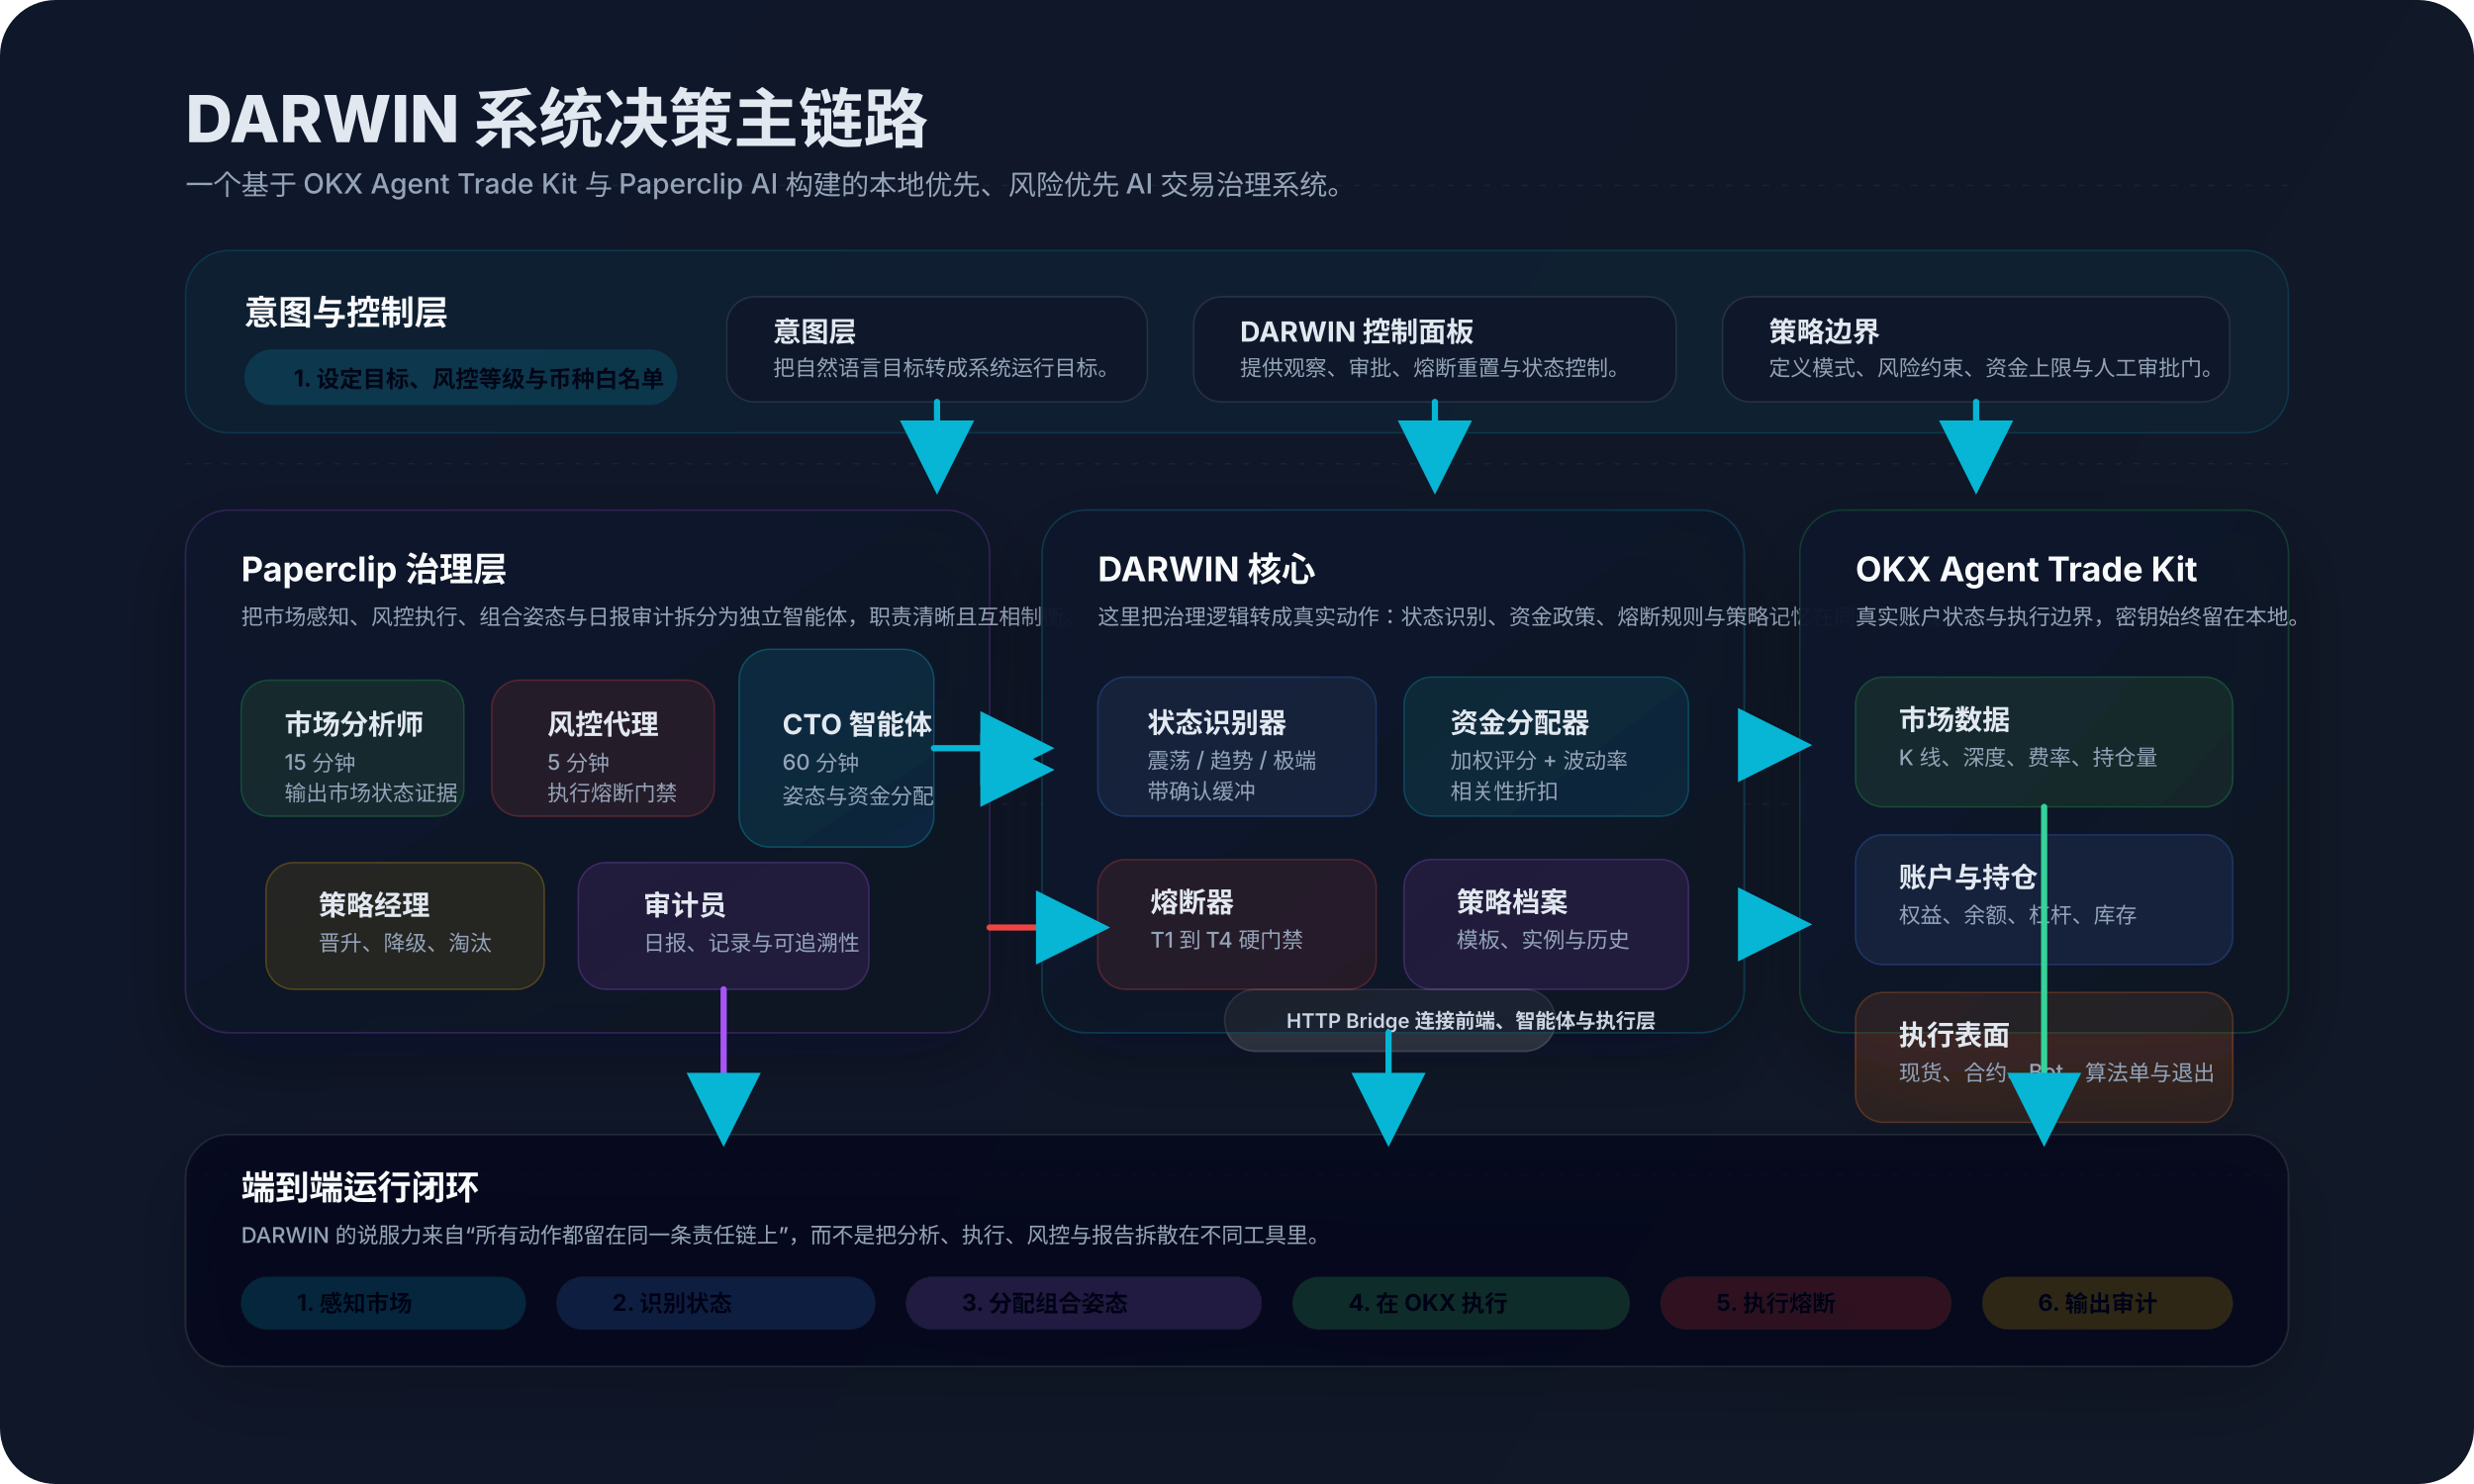
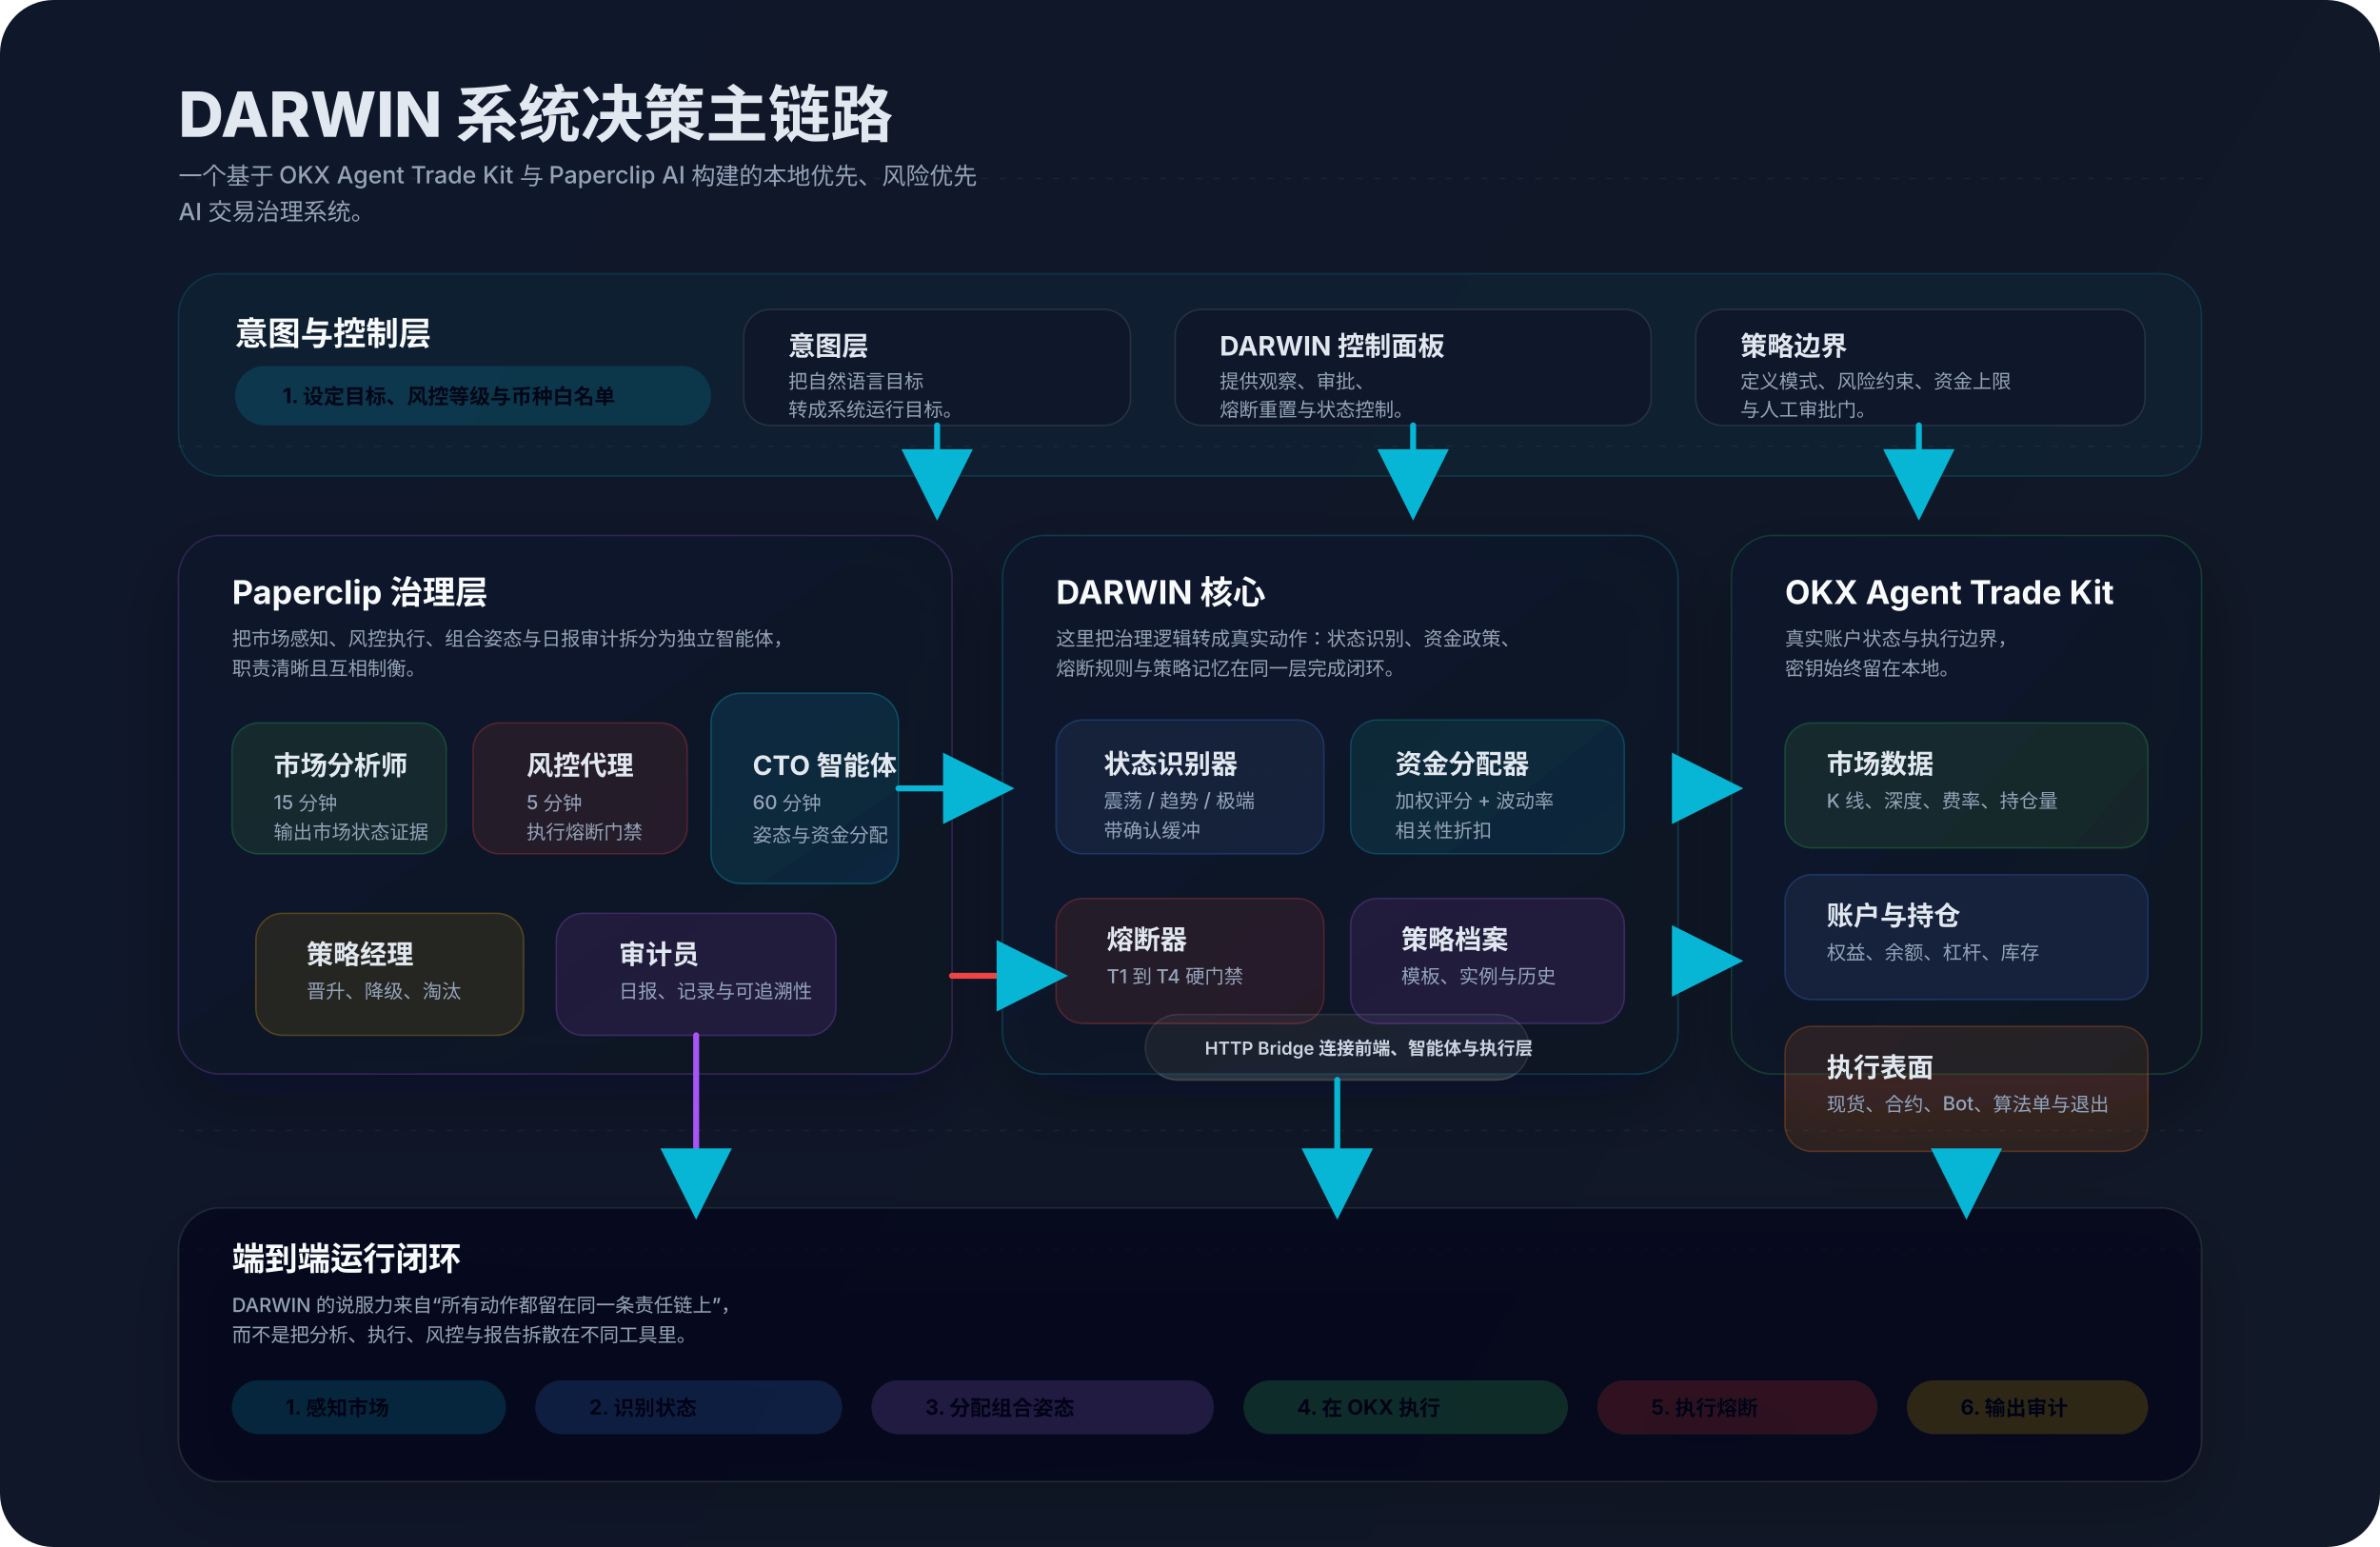
- <svg xmlns="http://www.w3.org/2000/svg" width="1600" height="960" viewBox="0 0 1600 960" fill="none">
+ <svg xmlns="http://www.w3.org/2000/svg" width="1600" height="1040" viewBox="0 0 1600 1040" fill="none">
  <defs>
    <linearGradient id="bg" x1="140" y1="80" x2="1460" y2="900" gradientUnits="userSpaceOnUse">
      <stop stop-color="#0F172A" />
      <stop offset="1" stop-color="#111827" />
    </linearGradient>
    <linearGradient id="panel" x1="0" y1="0" x2="1" y2="1">
      <stop stop-color="#0F172A" stop-opacity="0.96" />
      <stop offset="1" stop-color="#111827" stop-opacity="0.88" />
    </linearGradient>
    <filter id="shadow" x="-40%" y="-40%" width="180%" height="180%">
      <feDropShadow dx="0" dy="18" stdDeviation="24" flood-color="#020617" flood-opacity="0.35" />
    </filter>
    <marker id="arrow" markerWidth="12" markerHeight="12" refX="10" refY="6" orient="auto">
      <path d="M0 0L12 6L0 12V0Z" fill="#06B6D4" />
    </marker>
    <style>
      .title { fill: #E2E8F0; font: 800 42px Inter, "SF Pro Display", "PingFang SC", "Microsoft YaHei", sans-serif; }
-       .subtitle { fill: #94A3B8; font: 500 18px Inter, "SF Pro Display", "PingFang SC", "Microsoft YaHei", sans-serif; }
+       .subtitle { fill: #94A3B8; font: 500 16px Inter, "SF Pro Display", "PingFang SC", "Microsoft YaHei", sans-serif; }
      .section { fill: #F8FAFC; font: 700 22px Inter, "SF Pro Display", "PingFang SC", "Microsoft YaHei", sans-serif; }
      .label { fill: #E2E8F0; font: 700 18px Inter, "SF Pro Display", "PingFang SC", "Microsoft YaHei", sans-serif; }
-       .body { fill: #94A3B8; font: 500 14px Inter, "SF Pro Display", "PingFang SC", "Microsoft YaHei", sans-serif; }
-       .chip { fill: #020617; font: 700 15px Inter, "SF Pro Display", "PingFang SC", "Microsoft YaHei", sans-serif; }
-       .small { fill: #CBD5E1; font: 600 13px Inter, "SF Pro Display", "PingFang SC", "Microsoft YaHei", sans-serif; }
+       .body { fill: #94A3B8; font: 500 13px Inter, "SF Pro Display", "PingFang SC", "Microsoft YaHei", sans-serif; }
+       .chip { fill: #020617; font: 700 14px Inter, "SF Pro Display", "PingFang SC", "Microsoft YaHei", sans-serif; }
+       .small { fill: #CBD5E1; font: 600 12px Inter, "SF Pro Display", "PingFang SC", "Microsoft YaHei", sans-serif; }
    </style>
  </defs>
-   <rect width="1600" height="960" rx="36" fill="url(#bg)" />
+   <rect width="1600" height="1040" rx="36" fill="url(#bg)" />
  <g opacity="0.08">
    <path d="M120 120H1480" stroke="#94A3B8" stroke-width="1" stroke-dasharray="4 8" />
    <path d="M120 300H1480" stroke="#94A3B8" stroke-width="1" stroke-dasharray="4 8" />
    <path d="M120 520H1480" stroke="#94A3B8" stroke-width="1" stroke-dasharray="4 8" />
    <path d="M120 760H1480" stroke="#94A3B8" stroke-width="1" stroke-dasharray="4 8" />
+     <path d="M120 840H1480" stroke="#94A3B8" stroke-width="1" stroke-dasharray="4 8" />
  </g>
  <text x="120" y="92" class="title">DARWIN 系统决策主链路</text>
-   <text x="120" y="126" class="subtitle">一个基于 OKX Agent Trade Kit 与 Paperclip AI 构建的本地优先、风险优先 AI 交易治理系统。</text>
-   <rect x="120" y="162" width="1360" height="118" rx="28" fill="rgba(6,182,212,0.05)" stroke="rgba(6,182,212,0.18)" />
-   <text x="158" y="210" class="section">意图与控制层</text>
-   <rect x="158" y="226" width="280" height="36" rx="18" fill="rgba(6,182,212,0.16)" />
-   <text x="190" y="250" class="chip">1. 设定目标、风控等级与币种白名单</text>
-   <rect x="470" y="192" width="272" height="68" rx="18" fill="rgba(15,23,42,0.82)" stroke="rgba(255,255,255,0.10)" />
-   <text x="500" y="221" class="label">意图层</text>
-   <text x="500" y="243" class="body">把自然语言目标转成系统运行目标。</text>
-   <rect x="772" y="192" width="312" height="68" rx="18" fill="rgba(15,23,42,0.82)" stroke="rgba(255,255,255,0.10)" />
-   <text x="802" y="221" class="label">DARWIN 控制面板</text>
-   <text x="802" y="243" class="body">提供观察、审批、熔断重置与状态控制。</text>
-   <rect x="1114" y="192" width="328" height="68" rx="18" fill="rgba(15,23,42,0.82)" stroke="rgba(255,255,255,0.10)" />
-   <text x="1144" y="221" class="label">策略边界</text>
-   <text x="1144" y="243" class="body">定义模式、风险约束、资金上限与人工审批门。</text>
+   <text x="120" y="124" class="subtitle">一个基于 OKX Agent Trade Kit 与 Paperclip AI 构建的本地优先、风险优先</text>
+   <text x="120" y="148" class="subtitle">AI 交易治理系统。</text>
+   <rect x="120" y="184" width="1360" height="136" rx="28" fill="rgba(6,182,212,0.05)" stroke="rgba(6,182,212,0.18)" />
+   <text x="158" y="232" class="section">意图与控制层</text>
+   <rect x="158" y="246" width="320" height="40" rx="20" fill="rgba(6,182,212,0.16)" />
+   <text x="190" y="271" class="chip">1. 设定目标、风控等级与币种白名单</text>
+   <rect x="500" y="208" width="260" height="78" rx="18" fill="rgba(15,23,42,0.82)" stroke="rgba(255,255,255,0.10)" />
+   <text x="530" y="239" class="label">意图层</text>
+   <text x="530" y="261" class="body">把自然语言目标</text>
+   <text x="530" y="280" class="body">转成系统运行目标。</text>
+   <rect x="790" y="208" width="320" height="78" rx="18" fill="rgba(15,23,42,0.82)" stroke="rgba(255,255,255,0.10)" />
+   <text x="820" y="239" class="label">DARWIN 控制面板</text>
+   <text x="820" y="261" class="body">提供观察、审批、</text>
+   <text x="820" y="280" class="body">熔断重置与状态控制。</text>
+   <rect x="1140" y="208" width="302" height="78" rx="18" fill="rgba(15,23,42,0.82)" stroke="rgba(255,255,255,0.10)" />
+   <text x="1170" y="239" class="label">策略边界</text>
+   <text x="1170" y="261" class="body">定义模式、风险约束、资金上限</text>
+   <text x="1170" y="280" class="body">与人工审批门。</text>
  <g filter="url(#shadow)">
-     <rect x="120" y="330" width="520" height="338" rx="28" fill="url(#panel)" stroke="rgba(168,85,247,0.20)" />
-     <text x="156" y="376" class="section">Paperclip 治理层</text>
-     <text x="156" y="404" class="body">把市场感知、风控执行、组合姿态与日报审计拆分为独立智能体，职责清晰且互相制衡。</text>
-     <rect x="156" y="440" width="144" height="88" rx="18" fill="rgba(34,197,94,0.10)" stroke="rgba(34,197,94,0.26)" />
-     <text x="184" y="475" class="label">市场分析师</text>
-     <text x="184" y="498" class="body">15 分钟</text>
-     <text x="184" y="518" class="body">输出市场状态证据</text>
-     <rect x="318" y="440" width="144" height="88" rx="18" fill="rgba(239,68,68,0.10)" stroke="rgba(239,68,68,0.26)" />
-     <text x="354" y="475" class="label">风控代理</text>
-     <text x="354" y="498" class="body">5 分钟</text>
-     <text x="354" y="518" class="body">执行熔断门禁</text>
-     <rect x="478" y="420" width="126" height="128" rx="20" fill="rgba(6,182,212,0.12)" stroke="rgba(6,182,212,0.30)" />
-     <text x="506" y="475" class="label">CTO 智能体</text>
-     <text x="506" y="498" class="body">60 分钟</text>
-     <text x="506" y="520" class="body">姿态与资金分配</text>
-     <rect x="172" y="558" width="180" height="82" rx="18" fill="rgba(234,179,8,0.10)" stroke="rgba(234,179,8,0.26)" />
-     <text x="206" y="592" class="label">策略经理</text>
-     <text x="206" y="615" class="body">晋升、降级、淘汰</text>
-     <rect x="374" y="558" width="188" height="82" rx="18" fill="rgba(168,85,247,0.10)" stroke="rgba(168,85,247,0.26)" />
-     <text x="416" y="592" class="label">审计员</text>
-     <text x="416" y="615" class="body">日报、记录与可追溯性</text>
+     <rect x="120" y="360" width="520" height="362" rx="28" fill="url(#panel)" stroke="rgba(168,85,247,0.20)" />
+     <text x="156" y="406" class="section">Paperclip 治理层</text>
+     <text x="156" y="434" class="body">把市场感知、风控执行、组合姿态与日报审计拆分为独立智能体，</text>
+     <text x="156" y="454" class="body">职责清晰且互相制衡。</text>
+     <rect x="156" y="486" width="144" height="88" rx="18" fill="rgba(34,197,94,0.10)" stroke="rgba(34,197,94,0.26)" />
+     <text x="184" y="521" class="label">市场分析师</text>
+     <text x="184" y="544" class="body">15 分钟</text>
+     <text x="184" y="564" class="body">输出市场状态证据</text>
+     <rect x="318" y="486" width="144" height="88" rx="18" fill="rgba(239,68,68,0.10)" stroke="rgba(239,68,68,0.26)" />
+     <text x="354" y="521" class="label">风控代理</text>
+     <text x="354" y="544" class="body">5 分钟</text>
+     <text x="354" y="564" class="body">执行熔断门禁</text>
+     <rect x="478" y="466" width="126" height="128" rx="20" fill="rgba(6,182,212,0.12)" stroke="rgba(6,182,212,0.30)" />
+     <text x="506" y="521" class="label">CTO 智能体</text>
+     <text x="506" y="544" class="body">60 分钟</text>
+     <text x="506" y="566" class="body">姿态与资金分配</text>
+     <rect x="172" y="614" width="180" height="82" rx="18" fill="rgba(234,179,8,0.10)" stroke="rgba(234,179,8,0.26)" />
+     <text x="206" y="648" class="label">策略经理</text>
+     <text x="206" y="671" class="body">晋升、降级、淘汰</text>
+     <rect x="374" y="614" width="188" height="82" rx="18" fill="rgba(168,85,247,0.10)" stroke="rgba(168,85,247,0.26)" />
+     <text x="416" y="648" class="label">审计员</text>
+     <text x="416" y="671" class="body">日报、记录与可追溯性</text>
  </g>
  <g filter="url(#shadow)">
-     <rect x="674" y="330" width="454" height="338" rx="28" fill="url(#panel)" stroke="rgba(6,182,212,0.20)" />
-     <text x="710" y="376" class="section">DARWIN 核心</text>
-     <text x="710" y="404" class="body">这里把治理逻辑转成真实动作：状态识别、资金政策、熔断规则与策略记忆在同一层完成闭环。</text>
-     <rect x="710" y="438" width="180" height="90" rx="18" fill="rgba(59,130,246,0.10)" stroke="rgba(59,130,246,0.26)" />
-     <text x="742" y="474" class="label">状态识别器</text>
-     <text x="742" y="497" class="body">震荡 / 趋势 / 极端</text>
-     <text x="742" y="517" class="body">带确认缓冲</text>
-     <rect x="908" y="438" width="184" height="90" rx="18" fill="rgba(6,182,212,0.10)" stroke="rgba(6,182,212,0.26)" />
-     <text x="938" y="474" class="label">资金分配器</text>
-     <text x="938" y="497" class="body">加权评分 + 波动率</text>
-     <text x="938" y="517" class="body">相关性折扣</text>
-     <rect x="710" y="556" width="180" height="84" rx="18" fill="rgba(239,68,68,0.10)" stroke="rgba(239,68,68,0.26)" />
-     <text x="744" y="590" class="label">熔断器</text>
-     <text x="744" y="613" class="body">T1 到 T4 硬门禁</text>
-     <rect x="908" y="556" width="184" height="84" rx="18" fill="rgba(168,85,247,0.10)" stroke="rgba(168,85,247,0.26)" />
-     <text x="942" y="590" class="label">策略档案</text>
-     <text x="942" y="613" class="body">模板、实例与历史</text>
-     <rect x="792" y="640" width="214" height="40" rx="20" fill="rgba(255,255,255,0.05)" stroke="rgba(255,255,255,0.10)" />
-     <text x="832" y="665" class="small">HTTP Bridge 连接前端、智能体与执行层</text>
+     <rect x="674" y="360" width="454" height="362" rx="28" fill="url(#panel)" stroke="rgba(6,182,212,0.20)" />
+     <text x="710" y="406" class="section">DARWIN 核心</text>
+     <text x="710" y="434" class="body">这里把治理逻辑转成真实动作：状态识别、资金政策、</text>
+     <text x="710" y="454" class="body">熔断规则与策略记忆在同一层完成闭环。</text>
+     <rect x="710" y="484" width="180" height="90" rx="18" fill="rgba(59,130,246,0.10)" stroke="rgba(59,130,246,0.26)" />
+     <text x="742" y="520" class="label">状态识别器</text>
+     <text x="742" y="543" class="body">震荡 / 趋势 / 极端</text>
+     <text x="742" y="563" class="body">带确认缓冲</text>
+     <rect x="908" y="484" width="184" height="90" rx="18" fill="rgba(6,182,212,0.10)" stroke="rgba(6,182,212,0.26)" />
+     <text x="938" y="520" class="label">资金分配器</text>
+     <text x="938" y="543" class="body">加权评分 + 波动率</text>
+     <text x="938" y="563" class="body">相关性折扣</text>
+     <rect x="710" y="604" width="180" height="84" rx="18" fill="rgba(239,68,68,0.10)" stroke="rgba(239,68,68,0.26)" />
+     <text x="744" y="638" class="label">熔断器</text>
+     <text x="744" y="661" class="body">T1 到 T4 硬门禁</text>
+     <rect x="908" y="604" width="184" height="84" rx="18" fill="rgba(168,85,247,0.10)" stroke="rgba(168,85,247,0.26)" />
+     <text x="942" y="638" class="label">策略档案</text>
+     <text x="942" y="661" class="body">模板、实例与历史</text>
+     <rect x="770" y="682" width="258" height="44" rx="22" fill="rgba(255,255,255,0.05)" stroke="rgba(255,255,255,0.10)" />
+     <text x="810" y="709" class="small">HTTP Bridge 连接前端、智能体与执行层</text>
  </g>
  <g filter="url(#shadow)">
-     <rect x="1164" y="330" width="316" height="338" rx="28" fill="url(#panel)" stroke="rgba(34,197,94,0.20)" />
-     <text x="1200" y="376" class="section">OKX Agent Trade Kit</text>
-     <text x="1200" y="404" class="body">真实账户状态与执行边界，密钥始终留在本地。</text>
-     <rect x="1200" y="438" width="244" height="84" rx="18" fill="rgba(34,197,94,0.10)" stroke="rgba(34,197,94,0.26)" />
-     <text x="1228" y="472" class="label">市场数据</text>
-     <text x="1228" y="495" class="body">K 线、深度、费率、持仓量</text>
-     <rect x="1200" y="540" width="244" height="84" rx="18" fill="rgba(59,130,246,0.10)" stroke="rgba(59,130,246,0.26)" />
-     <text x="1228" y="574" class="label">账户与持仓</text>
-     <text x="1228" y="597" class="body">权益、余额、杠杆、库存</text>
-     <rect x="1200" y="642" width="244" height="84" rx="18" fill="rgba(249,115,22,0.10)" stroke="rgba(249,115,22,0.26)" />
-     <text x="1228" y="676" class="label">执行表面</text>
-     <text x="1228" y="699" class="body">现货、合约、Bot、算法单与退出</text>
+     <rect x="1164" y="360" width="316" height="362" rx="28" fill="url(#panel)" stroke="rgba(34,197,94,0.20)" />
+     <text x="1200" y="406" class="section">OKX Agent Trade Kit</text>
+     <text x="1200" y="434" class="body">真实账户状态与执行边界，</text>
+     <text x="1200" y="454" class="body">密钥始终留在本地。</text>
+     <rect x="1200" y="486" width="244" height="84" rx="18" fill="rgba(34,197,94,0.10)" stroke="rgba(34,197,94,0.26)" />
+     <text x="1228" y="520" class="label">市场数据</text>
+     <text x="1228" y="543" class="body">K 线、深度、费率、持仓量</text>
+     <rect x="1200" y="588" width="244" height="84" rx="18" fill="rgba(59,130,246,0.10)" stroke="rgba(59,130,246,0.26)" />
+     <text x="1228" y="622" class="label">账户与持仓</text>
+     <text x="1228" y="645" class="body">权益、余额、杠杆、库存</text>
+     <rect x="1200" y="690" width="244" height="84" rx="18" fill="rgba(249,115,22,0.10)" stroke="rgba(249,115,22,0.26)" />
+     <text x="1228" y="724" class="label">执行表面</text>
+     <text x="1228" y="747" class="body">现货、合约、Bot、算法单与退出</text>
  </g>
  <g filter="url(#shadow)">
-     <rect x="120" y="734" width="1360" height="150" rx="28" fill="rgba(2,6,23,0.52)" stroke="rgba(255,255,255,0.08)" />
-     <text x="156" y="776" class="section">端到端运行闭环</text>
-     <text x="156" y="804" class="body">DARWIN 的说服力来自“所有动作都留在同一条责任链上”，而不是把分析、执行、风控与报告拆散在不同工具里。</text>
-     <rect x="156" y="826" width="184" height="34" rx="17" fill="rgba(6,182,212,0.16)" />
-     <text x="192" y="848" class="chip">1. 感知市场</text>
-     <rect x="360" y="826" width="206" height="34" rx="17" fill="rgba(59,130,246,0.16)" />
-     <text x="396" y="848" class="chip">2. 识别状态</text>
-     <rect x="586" y="826" width="230" height="34" rx="17" fill="rgba(168,85,247,0.16)" />
-     <text x="622" y="848" class="chip">3. 分配组合姿态</text>
-     <rect x="836" y="826" width="218" height="34" rx="17" fill="rgba(34,197,94,0.16)" />
-     <text x="872" y="848" class="chip">4. 在 OKX 执行</text>
-     <rect x="1074" y="826" width="188" height="34" rx="17" fill="rgba(239,68,68,0.16)" />
-     <text x="1110" y="848" class="chip">5. 执行熔断</text>
-     <rect x="1282" y="826" width="162" height="34" rx="17" fill="rgba(234,179,8,0.16)" />
-     <text x="1318" y="848" class="chip">6. 输出审计</text>
+     <rect x="120" y="812" width="1360" height="184" rx="28" fill="rgba(2,6,23,0.52)" stroke="rgba(255,255,255,0.08)" />
+     <text x="156" y="854" class="section">端到端运行闭环</text>
+     <text x="156" y="882" class="body">DARWIN 的说服力来自“所有动作都留在同一条责任链上”，</text>
+     <text x="156" y="902" class="body">而不是把分析、执行、风控与报告拆散在不同工具里。</text>
+     <rect x="156" y="928" width="184" height="36" rx="18" fill="rgba(6,182,212,0.16)" />
+     <text x="192" y="951" class="chip">1. 感知市场</text>
+     <rect x="360" y="928" width="206" height="36" rx="18" fill="rgba(59,130,246,0.16)" />
+     <text x="396" y="951" class="chip">2. 识别状态</text>
+     <rect x="586" y="928" width="230" height="36" rx="18" fill="rgba(168,85,247,0.16)" />
+     <text x="622" y="951" class="chip">3. 分配组合姿态</text>
+     <rect x="836" y="928" width="218" height="36" rx="18" fill="rgba(34,197,94,0.16)" />
+     <text x="872" y="951" class="chip">4. 在 OKX 执行</text>
+     <rect x="1074" y="928" width="188" height="36" rx="18" fill="rgba(239,68,68,0.16)" />
+     <text x="1110" y="951" class="chip">5. 执行熔断</text>
+     <rect x="1282" y="928" width="162" height="36" rx="18" fill="rgba(234,179,8,0.16)" />
+     <text x="1318" y="951" class="chip">6. 输出审计</text>
  </g>
-   <path d="M606 260V312" stroke="#06B6D4" stroke-width="4" stroke-linecap="round" marker-end="url(#arrow)" />
-   <path d="M928 260V312" stroke="#06B6D4" stroke-width="4" stroke-linecap="round" marker-end="url(#arrow)" />
-   <path d="M1278 260V312" stroke="#06B6D4" stroke-width="4" stroke-linecap="round" marker-end="url(#arrow)" />
-   <path d="M640 498H674" stroke="#A855F7" stroke-width="4" stroke-linecap="round" marker-end="url(#arrow)" />
-   <path d="M604 484H674" stroke="#06B6D4" stroke-width="4" stroke-linecap="round" marker-end="url(#arrow)" />
-   <path d="M640 600H710" stroke="#EF4444" stroke-width="4" stroke-linecap="round" marker-end="url(#arrow)" />
-   <path d="M1128 482H1164" stroke="#06B6D4" stroke-width="4" stroke-linecap="round" marker-end="url(#arrow)" />
-   <path d="M1128 598H1164" stroke="#EF4444" stroke-width="4" stroke-linecap="round" marker-end="url(#arrow)" />
-   <path d="M1322 522V734" stroke="#34D399" stroke-width="4" stroke-linecap="round" marker-end="url(#arrow)" />
-   <path d="M898 668V734" stroke="#06B6D4" stroke-width="4" stroke-linecap="round" marker-end="url(#arrow)" />
-   <path d="M468 640V734" stroke="#A855F7" stroke-width="4" stroke-linecap="round" marker-end="url(#arrow)" />
+   <path d="M630 286V342" stroke="#06B6D4" stroke-width="4" stroke-linecap="round" marker-end="url(#arrow)" />
+   <path d="M950 286V342" stroke="#06B6D4" stroke-width="4" stroke-linecap="round" marker-end="url(#arrow)" />
+   <path d="M1290 286V342" stroke="#06B6D4" stroke-width="4" stroke-linecap="round" marker-end="url(#arrow)" />
+   <path d="M604 530H674" stroke="#06B6D4" stroke-width="4" stroke-linecap="round" marker-end="url(#arrow)" />
+   <path d="M640 656H710" stroke="#EF4444" stroke-width="4" stroke-linecap="round" marker-end="url(#arrow)" />
+   <path d="M1128 530H1164" stroke="#06B6D4" stroke-width="4" stroke-linecap="round" marker-end="url(#arrow)" />
+   <path d="M1128 646H1164" stroke="#EF4444" stroke-width="4" stroke-linecap="round" marker-end="url(#arrow)" />
+   <path d="M1322 778V812" stroke="#34D399" stroke-width="4" stroke-linecap="round" marker-end="url(#arrow)" />
+   <path d="M899 726V812" stroke="#06B6D4" stroke-width="4" stroke-linecap="round" marker-end="url(#arrow)" />
+   <path d="M468 696V812" stroke="#A855F7" stroke-width="4" stroke-linecap="round" marker-end="url(#arrow)" />
</svg>
